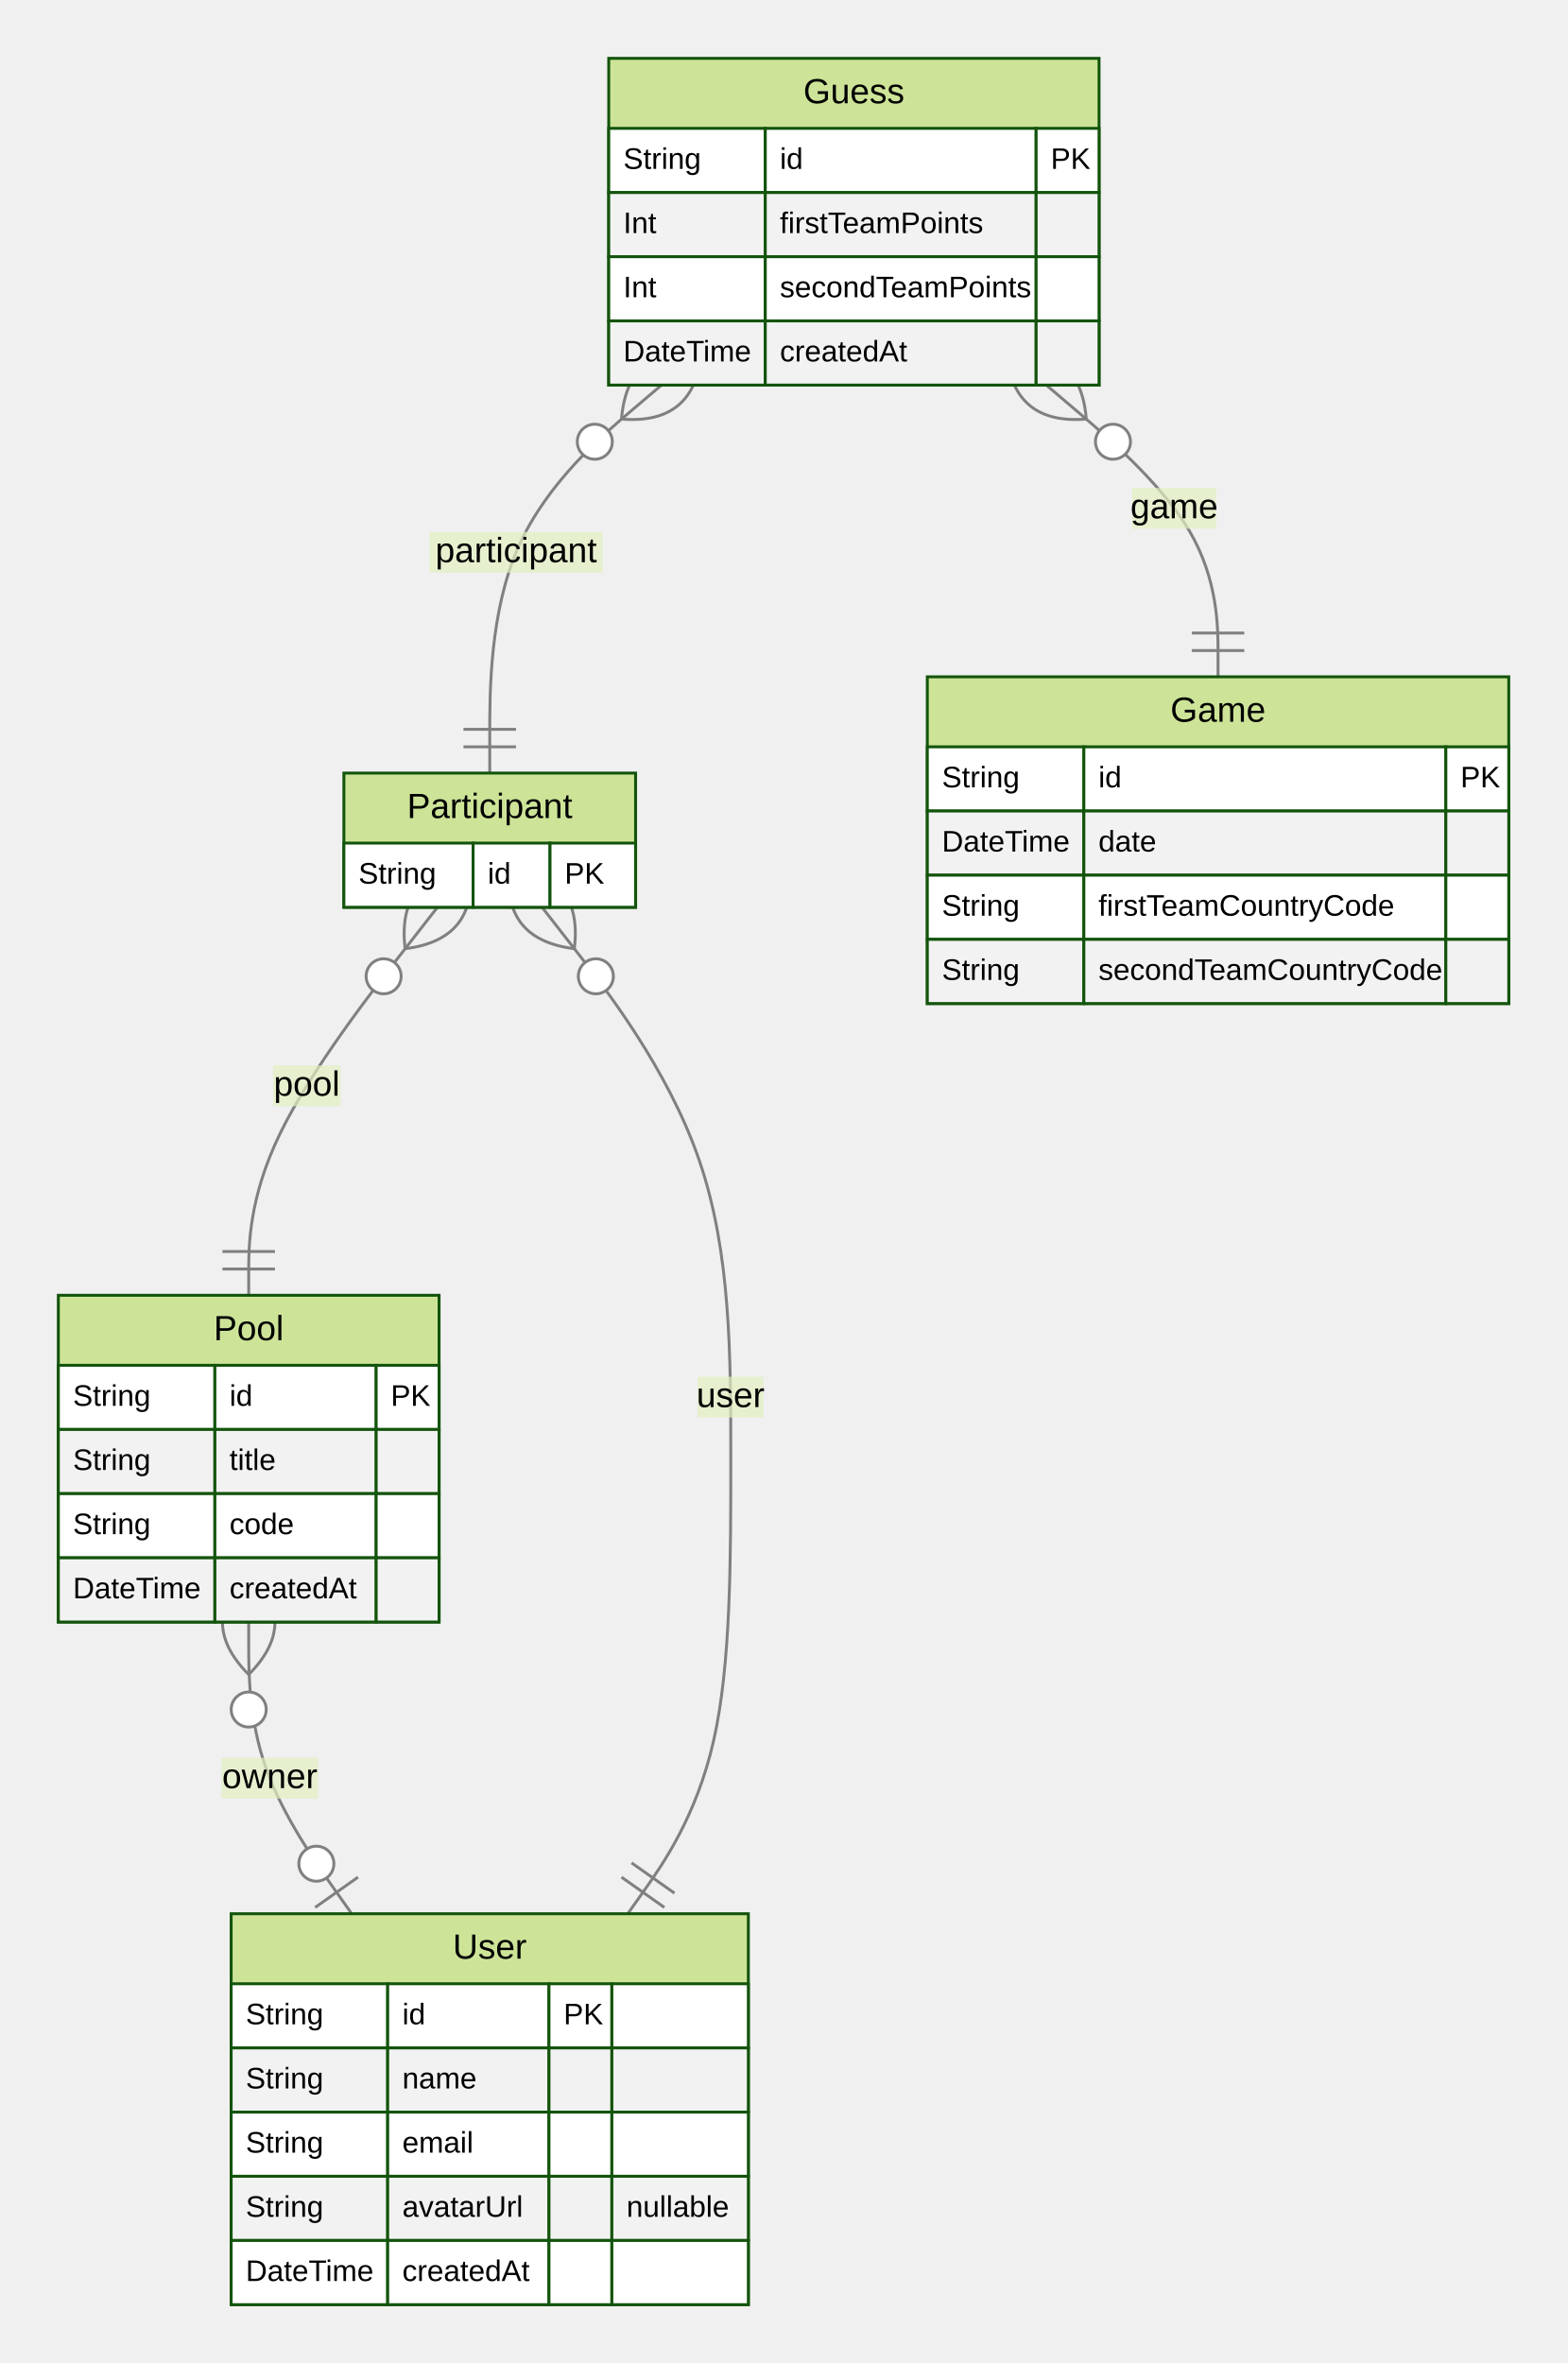
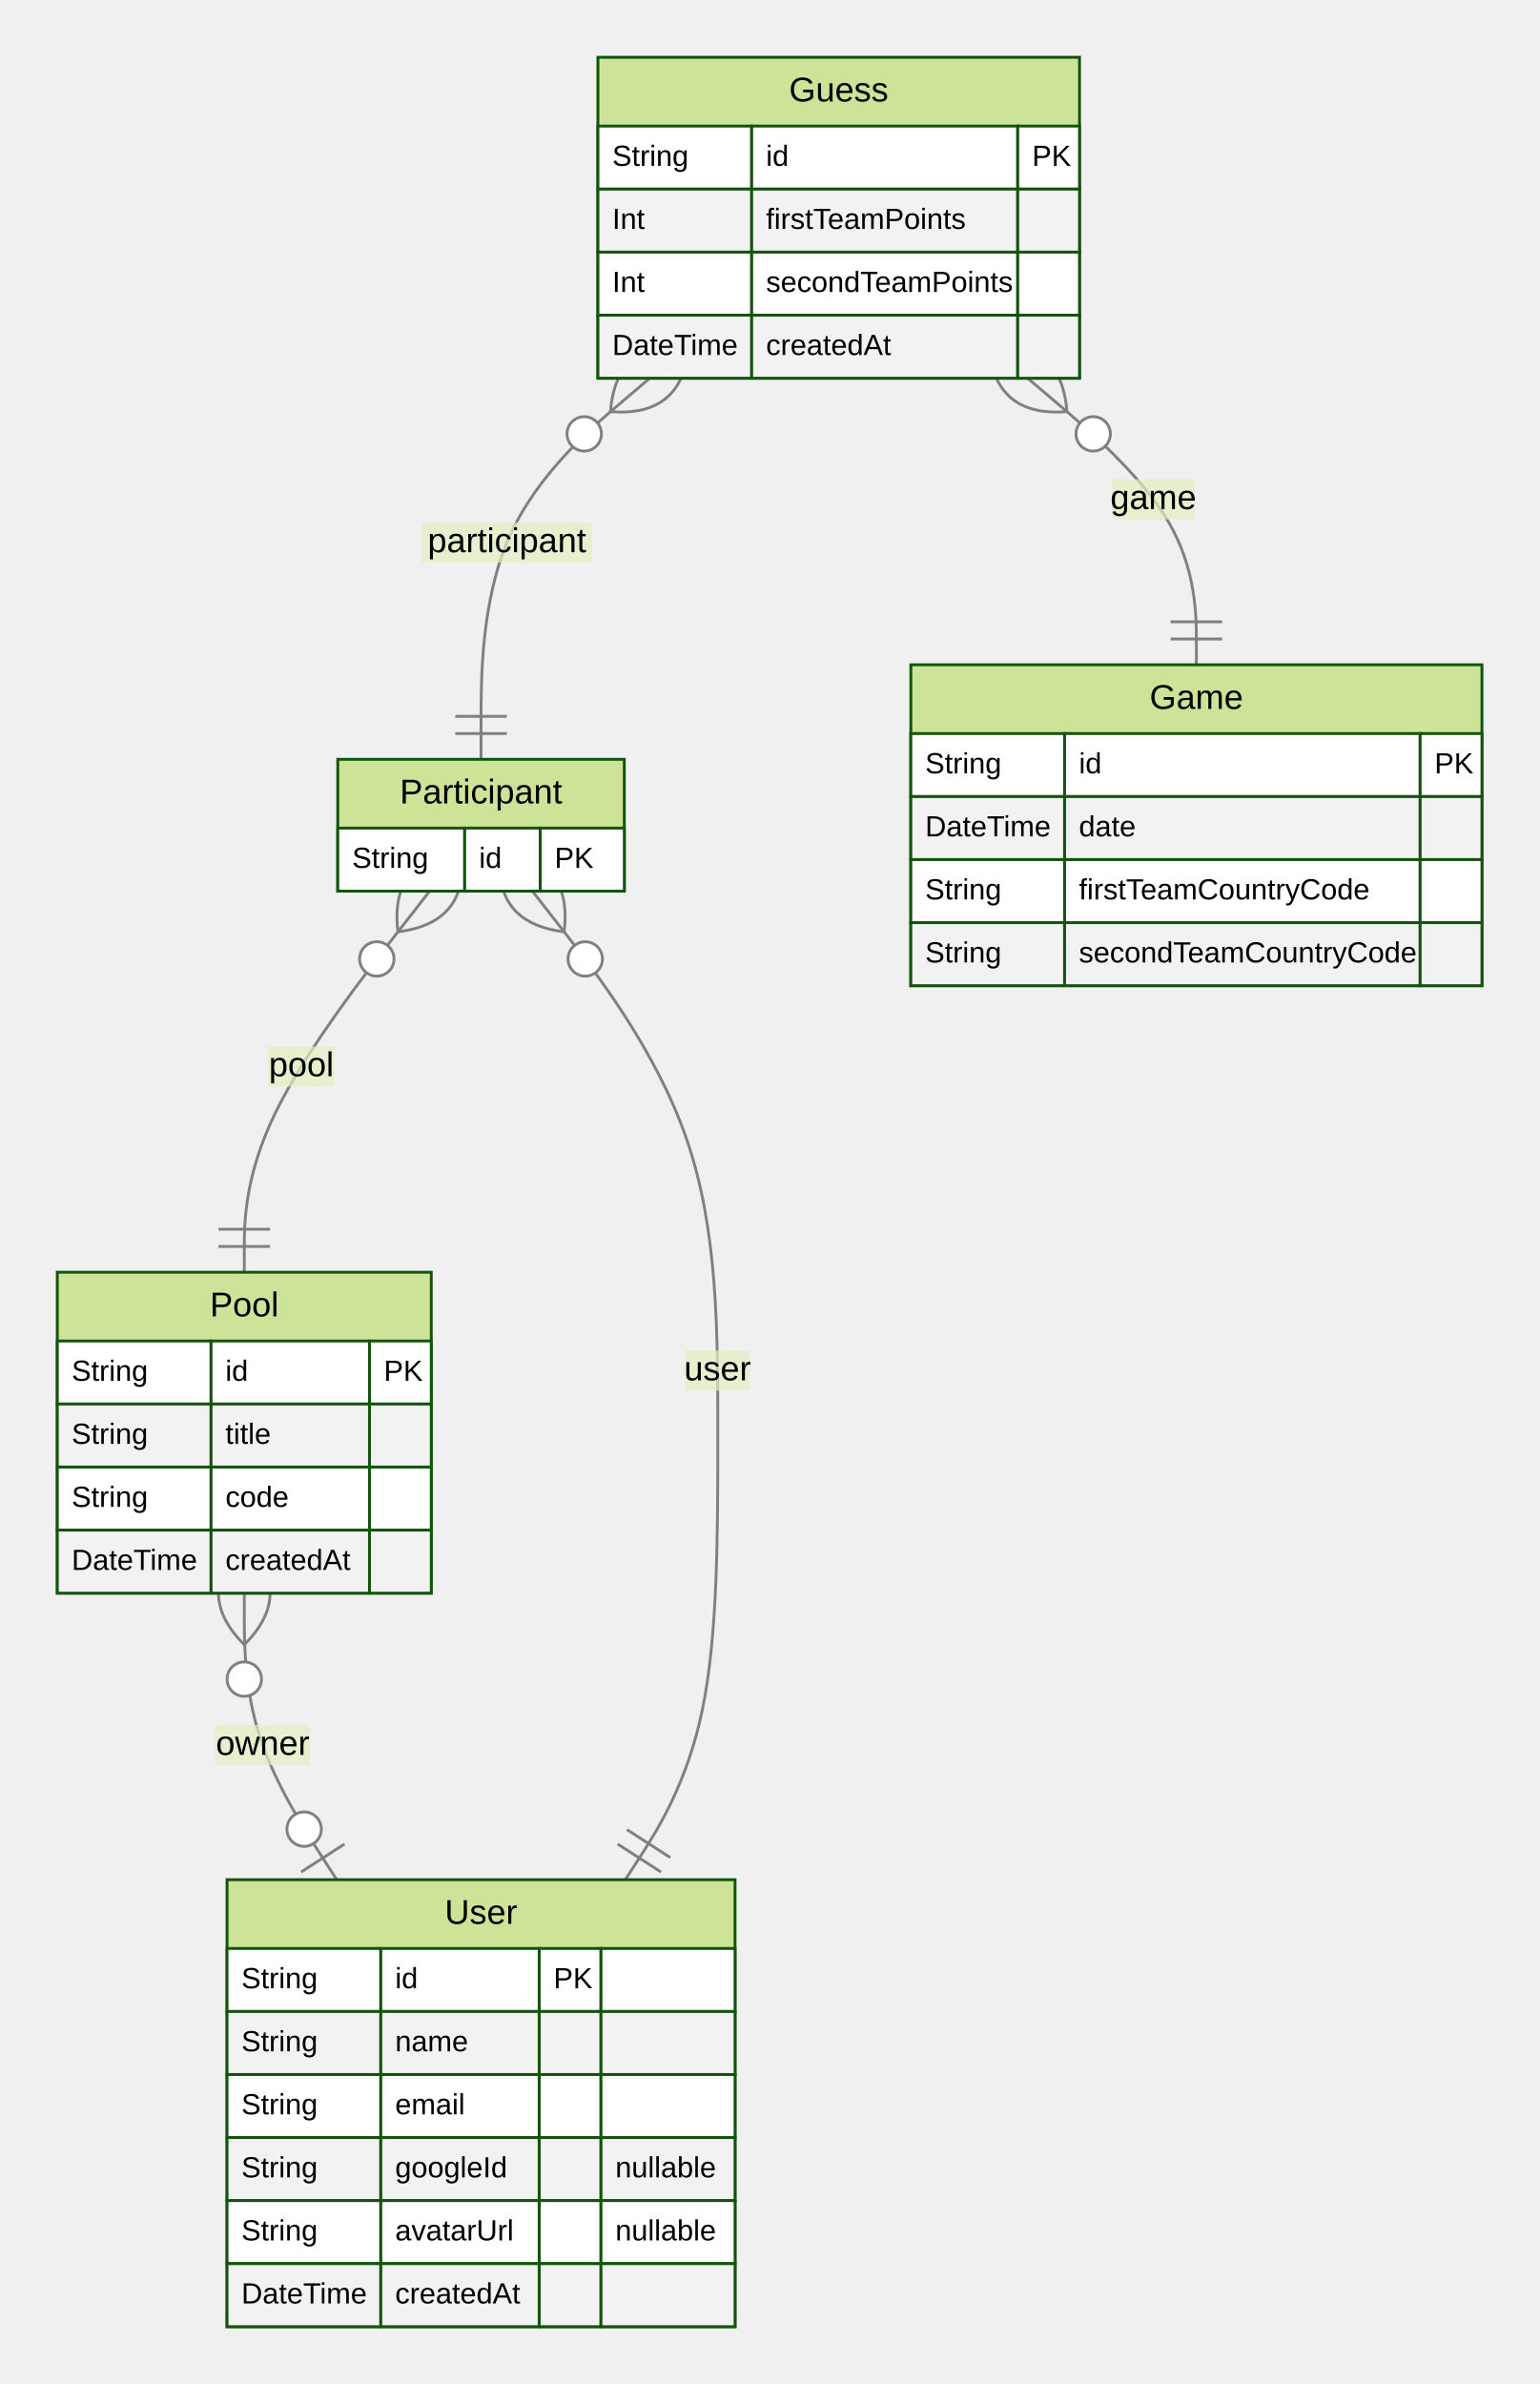
- <svg xmlns="http://www.w3.org/2000/svg" aria-roledescription="er" viewBox="0 0 537.207 810" style="max-width: 537.207px; background-color: white;" width="100%" id="mermaid-0">
+ <svg xmlns="http://www.w3.org/2000/svg" aria-roledescription="er" viewBox="0 0 537.207 832" style="max-width: 537.207px; background-color: white;" width="100%" id="mermaid-0">
  <style>#mermaid-0{font-family:"trebuchet ms",verdana,arial,sans-serif;font-size:16px;fill:#000000;}#mermaid-0 .error-icon{fill:#552222;}#mermaid-0 .error-text{fill:#552222;stroke:#552222;}#mermaid-0 .edge-thickness-normal{stroke-width:2px;}#mermaid-0 .edge-thickness-thick{stroke-width:3.5px;}#mermaid-0 .edge-pattern-solid{stroke-dasharray:0;}#mermaid-0 .edge-pattern-dashed{stroke-dasharray:3;}#mermaid-0 .edge-pattern-dotted{stroke-dasharray:2;}#mermaid-0 .marker{fill:#000000;stroke:#000000;}#mermaid-0 .marker.cross{stroke:#000000;}#mermaid-0 svg{font-family:"trebuchet ms",verdana,arial,sans-serif;font-size:16px;}#mermaid-0 .entityBox{fill:#cde498;stroke:#13540c;}#mermaid-0 .attributeBoxOdd{fill:#ffffff;stroke:#13540c;}#mermaid-0 .attributeBoxEven{fill:#f2f2f2;stroke:#13540c;}#mermaid-0 .relationshipLabelBox{fill:hsl(78.158, 58.462%, 84.51%);opacity:0.7;background-color:hsl(78.158, 58.462%, 84.51%);}#mermaid-0 .relationshipLabelBox rect{opacity:0.5;}#mermaid-0 .relationshipLine{stroke:#000000;}#mermaid-0 .entityTitleText{text-anchor:middle;font-size:18px;fill:#000000;}#mermaid-0 :root{--mermaid-font-family:"trebuchet ms",verdana,arial,sans-serif;}</style>
  <g />
  <defs>
    <marker orient="auto" markerHeight="18" markerWidth="18" refY="9" refX="0" id="ONLY_ONE_START">
      <path d="M9,0 L9,18 M15,0 L15,18" fill="none" stroke="gray" />
    </marker>
  </defs>
  <defs>
    <marker orient="auto" markerHeight="18" markerWidth="18" refY="9" refX="18" id="ONLY_ONE_END">
      <path d="M3,0 L3,18 M9,0 L9,18" fill="none" stroke="gray" />
    </marker>
  </defs>
  <defs>
    <marker orient="auto" markerHeight="18" markerWidth="30" refY="9" refX="0" id="ZERO_OR_ONE_START">
      <circle r="6" cy="9" cx="21" fill="white" stroke="gray" />
      <path d="M9,0 L9,18" fill="none" stroke="gray" />
    </marker>
  </defs>
  <defs>
    <marker orient="auto" markerHeight="18" markerWidth="30" refY="9" refX="30" id="ZERO_OR_ONE_END">
      <circle r="6" cy="9" cx="9" fill="white" stroke="gray" />
      <path d="M21,0 L21,18" fill="none" stroke="gray" />
    </marker>
  </defs>
  <defs>
    <marker orient="auto" markerHeight="36" markerWidth="45" refY="18" refX="18" id="ONE_OR_MORE_START">
      <path d="M0,18 Q 18,0 36,18 Q 18,36 0,18 M42,9 L42,27" fill="none" stroke="gray" />
    </marker>
  </defs>
  <defs>
    <marker orient="auto" markerHeight="36" markerWidth="45" refY="18" refX="27" id="ONE_OR_MORE_END">
      <path d="M3,9 L3,27 M9,18 Q27,0 45,18 Q27,36 9,18" fill="none" stroke="gray" />
    </marker>
  </defs>
  <defs>
    <marker orient="auto" markerHeight="36" markerWidth="57" refY="18" refX="18" id="ZERO_OR_MORE_START">
      <circle r="6" cy="18" cx="48" fill="white" stroke="gray" />
      <path d="M0,18 Q18,0 36,18 Q18,36 0,18" fill="none" stroke="gray" />
    </marker>
  </defs>
  <defs>
    <marker orient="auto" markerHeight="36" markerWidth="57" refY="18" refX="39" id="ZERO_OR_MORE_END">
      <circle r="6" cy="18" cx="9" fill="white" stroke="gray" />
      <path d="M21,18 Q39,0 57,18 Q39,36 21,18" fill="none" stroke="gray" />
    </marker>
  </defs>
-   <path style="stroke: gray; fill: none;" marker-start="url(#ZERO_OR_MORE_START)" marker-end="url(#ZERO_OR_ONE_END)" d="M85.258,556L85.258,564.333C85.258,572.667,85.258,589.333,91.143,606C97.028,622.667,108.799,639.333,114.684,647.667L120.569,656" class="er relationshipLine" />
-   <path style="stroke: gray; fill: none;" marker-start="url(#ZERO_OR_MORE_START)" marker-end="url(#ONLY_ONE_END)" d="M185.816,311L196.599,324.833C207.382,338.667,228.949,366.333,239.732,397.833C250.516,429.333,250.516,464.667,250.516,500C250.516,535.333,250.516,570.667,244.63,596.667C238.745,622.667,226.975,639.333,221.089,647.667L215.204,656" class="er relationshipLine" />
+   <path style="stroke: gray; fill: none;" marker-start="url(#ZERO_OR_MORE_START)" marker-end="url(#ZERO_OR_ONE_END)" d="M85.258,556L85.258,564.333C85.258,572.667,85.258,589.333,90.637,606C96.017,622.667,106.776,639.333,112.155,647.667L117.535,656" class="er relationshipLine" />
+   <path style="stroke: gray; fill: none;" marker-start="url(#ZERO_OR_MORE_START)" marker-end="url(#ONLY_ONE_END)" d="M185.816,311L196.599,324.833C207.382,338.667,228.949,366.333,239.732,397.833C250.516,429.333,250.516,464.667,250.516,500C250.516,535.333,250.516,570.667,245.136,596.667C239.757,622.667,228.998,639.333,223.618,647.667L218.239,656" class="er relationshipLine" />
  <path style="stroke: gray; fill: none;" marker-start="url(#ZERO_OR_MORE_START)" marker-end="url(#ONLY_ONE_END)" d="M149.958,311L139.174,324.833C128.391,338.667,106.824,366.333,96.041,388.5C85.258,410.667,85.258,427.333,85.258,435.667L85.258,444" class="er relationshipLine" />
  <path style="stroke: gray; fill: none;" marker-start="url(#ZERO_OR_MORE_START)" marker-end="url(#ONLY_ONE_END)" d="M226.769,132L216.955,140.333C207.141,148.667,187.514,165.333,177.7,187.5C167.887,209.667,167.887,237.333,167.887,251.167L167.887,265" class="er relationshipLine" />
  <path style="stroke: gray; fill: none;" marker-start="url(#ZERO_OR_MORE_START)" marker-end="url(#ONLY_ONE_END)" d="M358.665,132L368.478,140.333C378.292,148.667,397.92,165.333,407.733,182C417.547,198.667,417.547,215.333,417.547,223.667L417.547,232" class="er relationshipLine" />
-   <g transform="translate(20,444 )" id="entity-Pool-30e3efba-65de-41e9-9de0-71fbcc6227a3">
+   <g transform="translate(20,444 )" id="entity-Pool-b7e08fd7-0ae9-44b7-8138-879b875a58b9">
    <rect height="112" width="130.516" y="0" x="0" class="er entityBox" />
-     <text style="dominant-baseline: middle; text-anchor: middle; font-size: 12px;" transform="translate(65.25781,12)" y="0" x="0" id="text-entity-Pool-30e3efba-65de-41e9-9de0-71fbcc6227a3" class="er entityLabel">Pool</text>
-     <rect height="22" width="53.664" y="24" x="0" class="er attributeBoxOdd" />
-     <text style="dominant-baseline: middle; font-size: 10.2px;" transform="translate(5,35)" y="0" x="0" id="text-entity-Pool-30e3efba-65de-41e9-9de0-71fbcc6227a3-attr-1-type" class="er entityLabel">String</text>
+     <text style="dominant-baseline: middle; text-anchor: middle; font-size: 12px;" transform="translate(65.25781,12)" y="0" x="0" id="text-entity-Pool-b7e08fd7-0ae9-44b7-8138-879b875a58b9" class="er entityLabel">Pool</text>
+     <rect height="22" width="53.664" y="24" x="0" class="er attributeBoxOdd" />
+     <text style="dominant-baseline: middle; font-size: 10.2px;" transform="translate(5,35)" y="0" x="0" id="text-entity-Pool-b7e08fd7-0ae9-44b7-8138-879b875a58b9-attr-1-type" class="er entityLabel">String</text>
    <rect height="22" width="55.289" y="24" x="53.664" class="er attributeBoxOdd" />
-     <text style="dominant-baseline: middle; font-size: 10.2px;" transform="translate(58.66406,35)" y="0" x="0" id="text-entity-Pool-30e3efba-65de-41e9-9de0-71fbcc6227a3-attr-1-name" class="er entityLabel">id</text>
+     <text style="dominant-baseline: middle; font-size: 10.2px;" transform="translate(58.66406,35)" y="0" x="0" id="text-entity-Pool-b7e08fd7-0ae9-44b7-8138-879b875a58b9-attr-1-name" class="er entityLabel">id</text>
    <rect height="22" width="21.562" y="24" x="108.953" class="er attributeBoxOdd" />
-     <text style="dominant-baseline: middle; font-size: 10.2px;" transform="translate(113.9531,35)" y="0" x="0" id="text-entity-Pool-30e3efba-65de-41e9-9de0-71fbcc6227a3-attr-1-key" class="er entityLabel">PK</text>
-     <rect height="22" width="53.664" y="46" x="0" class="er attributeBoxEven" />
-     <text style="dominant-baseline: middle; font-size: 10.2px;" transform="translate(5,57)" y="0" x="0" id="text-entity-Pool-30e3efba-65de-41e9-9de0-71fbcc6227a3-attr-2-type" class="er entityLabel">String</text>
+     <text style="dominant-baseline: middle; font-size: 10.2px;" transform="translate(113.9531,35)" y="0" x="0" id="text-entity-Pool-b7e08fd7-0ae9-44b7-8138-879b875a58b9-attr-1-key" class="er entityLabel">PK</text>
+     <rect height="22" width="53.664" y="46" x="0" class="er attributeBoxEven" />
+     <text style="dominant-baseline: middle; font-size: 10.2px;" transform="translate(5,57)" y="0" x="0" id="text-entity-Pool-b7e08fd7-0ae9-44b7-8138-879b875a58b9-attr-2-type" class="er entityLabel">String</text>
    <rect height="22" width="55.289" y="46" x="53.664" class="er attributeBoxEven" />
-     <text style="dominant-baseline: middle; font-size: 10.2px;" transform="translate(58.66406,57)" y="0" x="0" id="text-entity-Pool-30e3efba-65de-41e9-9de0-71fbcc6227a3-attr-2-name" class="er entityLabel">title</text>
+     <text style="dominant-baseline: middle; font-size: 10.2px;" transform="translate(58.66406,57)" y="0" x="0" id="text-entity-Pool-b7e08fd7-0ae9-44b7-8138-879b875a58b9-attr-2-name" class="er entityLabel">title</text>
    <rect height="22" width="21.562" y="46" x="108.953" class="er attributeBoxEven" />
-     <text style="dominant-baseline: middle; font-size: 10.2px;" transform="translate(113.9531,57)" y="0" x="0" id="text-entity-Pool-30e3efba-65de-41e9-9de0-71fbcc6227a3-attr-2-key" class="er entityLabel" />
-     <rect height="22" width="53.664" y="68" x="0" class="er attributeBoxOdd" />
-     <text style="dominant-baseline: middle; font-size: 10.2px;" transform="translate(5,79)" y="0" x="0" id="text-entity-Pool-30e3efba-65de-41e9-9de0-71fbcc6227a3-attr-3-type" class="er entityLabel">String</text>
+     <text style="dominant-baseline: middle; font-size: 10.2px;" transform="translate(113.9531,57)" y="0" x="0" id="text-entity-Pool-b7e08fd7-0ae9-44b7-8138-879b875a58b9-attr-2-key" class="er entityLabel" />
+     <rect height="22" width="53.664" y="68" x="0" class="er attributeBoxOdd" />
+     <text style="dominant-baseline: middle; font-size: 10.2px;" transform="translate(5,79)" y="0" x="0" id="text-entity-Pool-b7e08fd7-0ae9-44b7-8138-879b875a58b9-attr-3-type" class="er entityLabel">String</text>
    <rect height="22" width="55.289" y="68" x="53.664" class="er attributeBoxOdd" />
-     <text style="dominant-baseline: middle; font-size: 10.2px;" transform="translate(58.66406,79)" y="0" x="0" id="text-entity-Pool-30e3efba-65de-41e9-9de0-71fbcc6227a3-attr-3-name" class="er entityLabel">code</text>
+     <text style="dominant-baseline: middle; font-size: 10.2px;" transform="translate(58.66406,79)" y="0" x="0" id="text-entity-Pool-b7e08fd7-0ae9-44b7-8138-879b875a58b9-attr-3-name" class="er entityLabel">code</text>
    <rect height="22" width="21.562" y="68" x="108.953" class="er attributeBoxOdd" />
-     <text style="dominant-baseline: middle; font-size: 10.2px;" transform="translate(113.9531,79)" y="0" x="0" id="text-entity-Pool-30e3efba-65de-41e9-9de0-71fbcc6227a3-attr-3-key" class="er entityLabel" />
-     <rect height="22" width="53.664" y="90" x="0" class="er attributeBoxEven" />
-     <text style="dominant-baseline: middle; font-size: 10.2px;" transform="translate(5,101)" y="0" x="0" id="text-entity-Pool-30e3efba-65de-41e9-9de0-71fbcc6227a3-attr-4-type" class="er entityLabel">DateTime</text>
+     <text style="dominant-baseline: middle; font-size: 10.2px;" transform="translate(113.9531,79)" y="0" x="0" id="text-entity-Pool-b7e08fd7-0ae9-44b7-8138-879b875a58b9-attr-3-key" class="er entityLabel" />
+     <rect height="22" width="53.664" y="90" x="0" class="er attributeBoxEven" />
+     <text style="dominant-baseline: middle; font-size: 10.2px;" transform="translate(5,101)" y="0" x="0" id="text-entity-Pool-b7e08fd7-0ae9-44b7-8138-879b875a58b9-attr-4-type" class="er entityLabel">DateTime</text>
    <rect height="22" width="55.289" y="90" x="53.664" class="er attributeBoxEven" />
-     <text style="dominant-baseline: middle; font-size: 10.2px;" transform="translate(58.66406,101)" y="0" x="0" id="text-entity-Pool-30e3efba-65de-41e9-9de0-71fbcc6227a3-attr-4-name" class="er entityLabel">createdAt</text>
+     <text style="dominant-baseline: middle; font-size: 10.2px;" transform="translate(58.66406,101)" y="0" x="0" id="text-entity-Pool-b7e08fd7-0ae9-44b7-8138-879b875a58b9-attr-4-name" class="er entityLabel">createdAt</text>
    <rect height="22" width="21.562" y="90" x="108.953" class="er attributeBoxEven" />
-     <text style="dominant-baseline: middle; font-size: 10.2px;" transform="translate(113.9531,101)" y="0" x="0" id="text-entity-Pool-30e3efba-65de-41e9-9de0-71fbcc6227a3-attr-4-key" class="er entityLabel" />
-   </g>
-   <g transform="translate(117.8867,265 )" id="entity-Participant-0e7fa8bb-e5d0-4dcc-b5c6-d1abcc28abc2">
+     <text style="dominant-baseline: middle; font-size: 10.2px;" transform="translate(113.9531,101)" y="0" x="0" id="text-entity-Pool-b7e08fd7-0ae9-44b7-8138-879b875a58b9-attr-4-key" class="er entityLabel" />
+   </g>
+   <g transform="translate(117.8867,265 )" id="entity-Participant-8820385c-901b-4d1c-a646-63e191ad7c3b">
    <rect height="46" width="100" y="0" x="0" class="er entityBox" />
-     <text style="dominant-baseline: middle; text-anchor: middle; font-size: 12px;" transform="translate(50,12)" y="0" x="0" id="text-entity-Participant-0e7fa8bb-e5d0-4dcc-b5c6-d1abcc28abc2" class="er entityLabel">Participant</text>
+     <text style="dominant-baseline: middle; text-anchor: middle; font-size: 12px;" transform="translate(50,12)" y="0" x="0" id="text-entity-Participant-8820385c-901b-4d1c-a646-63e191ad7c3b" class="er entityLabel">Participant</text>
    <rect height="22" width="44.297" y="24" x="0" class="er attributeBoxOdd" />
-     <text style="dominant-baseline: middle; font-size: 10.2px;" transform="translate(5,35)" y="0" x="0" id="text-entity-Participant-0e7fa8bb-e5d0-4dcc-b5c6-d1abcc28abc2-attr-1-type" class="er entityLabel">String</text>
+     <text style="dominant-baseline: middle; font-size: 10.2px;" transform="translate(5,35)" y="0" x="0" id="text-entity-Participant-8820385c-901b-4d1c-a646-63e191ad7c3b-attr-1-type" class="er entityLabel">String</text>
    <rect height="22" width="26.367" y="24" x="44.297" class="er attributeBoxOdd" />
-     <text style="dominant-baseline: middle; font-size: 10.2px;" transform="translate(49.29688,35)" y="0" x="0" id="text-entity-Participant-0e7fa8bb-e5d0-4dcc-b5c6-d1abcc28abc2-attr-1-name" class="er entityLabel">id</text>
+     <text style="dominant-baseline: middle; font-size: 10.2px;" transform="translate(49.29688,35)" y="0" x="0" id="text-entity-Participant-8820385c-901b-4d1c-a646-63e191ad7c3b-attr-1-name" class="er entityLabel">id</text>
    <rect height="22" width="29.336" y="24" x="70.664" class="er attributeBoxOdd" />
-     <text style="dominant-baseline: middle; font-size: 10.2px;" transform="translate(75.66406,35)" y="0" x="0" id="text-entity-Participant-0e7fa8bb-e5d0-4dcc-b5c6-d1abcc28abc2-attr-1-key" class="er entityLabel">PK</text>
-   </g>
-   <g transform="translate(79.23828,656 )" id="entity-User-e219dcaa-9ea2-4bfe-be4d-8620aa1b5126">
-     <rect height="134" width="177.297" y="0" x="0" class="er entityBox" />
-     <text style="dominant-baseline: middle; text-anchor: middle; font-size: 12px;" transform="translate(88.64844,12)" y="0" x="0" id="text-entity-User-e219dcaa-9ea2-4bfe-be4d-8620aa1b5126" class="er entityLabel">User</text>
-     <rect height="22" width="53.664" y="24" x="0" class="er attributeBoxOdd" />
-     <text style="dominant-baseline: middle; font-size: 10.2px;" transform="translate(5,35)" y="0" x="0" id="text-entity-User-e219dcaa-9ea2-4bfe-be4d-8620aa1b5126-attr-1-type" class="er entityLabel">String</text>
+     <text style="dominant-baseline: middle; font-size: 10.2px;" transform="translate(75.66406,35)" y="0" x="0" id="text-entity-Participant-8820385c-901b-4d1c-a646-63e191ad7c3b-attr-1-key" class="er entityLabel">PK</text>
+   </g>
+   <g transform="translate(79.23828,656 )" id="entity-User-3dd74a7b-4657-40d7-b491-589c07fb7ec4">
+     <rect height="156" width="177.297" y="0" x="0" class="er entityBox" />
+     <text style="dominant-baseline: middle; text-anchor: middle; font-size: 12px;" transform="translate(88.64844,12)" y="0" x="0" id="text-entity-User-3dd74a7b-4657-40d7-b491-589c07fb7ec4" class="er entityLabel">User</text>
+     <rect height="22" width="53.664" y="24" x="0" class="er attributeBoxOdd" />
+     <text style="dominant-baseline: middle; font-size: 10.2px;" transform="translate(5,35)" y="0" x="0" id="text-entity-User-3dd74a7b-4657-40d7-b491-589c07fb7ec4-attr-1-type" class="er entityLabel">String</text>
    <rect height="22" width="55.289" y="24" x="53.664" class="er attributeBoxOdd" />
-     <text style="dominant-baseline: middle; font-size: 10.2px;" transform="translate(58.66406,35)" y="0" x="0" id="text-entity-User-e219dcaa-9ea2-4bfe-be4d-8620aa1b5126-attr-1-name" class="er entityLabel">id</text>
+     <text style="dominant-baseline: middle; font-size: 10.2px;" transform="translate(58.66406,35)" y="0" x="0" id="text-entity-User-3dd74a7b-4657-40d7-b491-589c07fb7ec4-attr-1-name" class="er entityLabel">id</text>
    <rect height="22" width="21.562" y="24" x="108.953" class="er attributeBoxOdd" />
-     <text style="dominant-baseline: middle; font-size: 10.2px;" transform="translate(113.9531,35)" y="0" x="0" id="text-entity-User-e219dcaa-9ea2-4bfe-be4d-8620aa1b5126-attr-1-key" class="er entityLabel">PK</text>
+     <text style="dominant-baseline: middle; font-size: 10.2px;" transform="translate(113.9531,35)" y="0" x="0" id="text-entity-User-3dd74a7b-4657-40d7-b491-589c07fb7ec4-attr-1-key" class="er entityLabel">PK</text>
    <rect height="22" width="46.781" y="24" x="130.516" class="er attributeBoxOdd" />
-     <text style="dominant-baseline: middle; font-size: 10.2px;" transform="translate(135.5156,35)" y="0" x="0" id="text-entity-User-e219dcaa-9ea2-4bfe-be4d-8620aa1b5126-attr-1-comment" class="er entityLabel" />
-     <rect height="22" width="53.664" y="46" x="0" class="er attributeBoxEven" />
-     <text style="dominant-baseline: middle; font-size: 10.2px;" transform="translate(5,57)" y="0" x="0" id="text-entity-User-e219dcaa-9ea2-4bfe-be4d-8620aa1b5126-attr-2-type" class="er entityLabel">String</text>
+     <text style="dominant-baseline: middle; font-size: 10.2px;" transform="translate(135.5156,35)" y="0" x="0" id="text-entity-User-3dd74a7b-4657-40d7-b491-589c07fb7ec4-attr-1-comment" class="er entityLabel" />
+     <rect height="22" width="53.664" y="46" x="0" class="er attributeBoxEven" />
+     <text style="dominant-baseline: middle; font-size: 10.2px;" transform="translate(5,57)" y="0" x="0" id="text-entity-User-3dd74a7b-4657-40d7-b491-589c07fb7ec4-attr-2-type" class="er entityLabel">String</text>
    <rect height="22" width="55.289" y="46" x="53.664" class="er attributeBoxEven" />
-     <text style="dominant-baseline: middle; font-size: 10.2px;" transform="translate(58.66406,57)" y="0" x="0" id="text-entity-User-e219dcaa-9ea2-4bfe-be4d-8620aa1b5126-attr-2-name" class="er entityLabel">name</text>
+     <text style="dominant-baseline: middle; font-size: 10.2px;" transform="translate(58.66406,57)" y="0" x="0" id="text-entity-User-3dd74a7b-4657-40d7-b491-589c07fb7ec4-attr-2-name" class="er entityLabel">name</text>
    <rect height="22" width="21.562" y="46" x="108.953" class="er attributeBoxEven" />
-     <text style="dominant-baseline: middle; font-size: 10.2px;" transform="translate(113.9531,57)" y="0" x="0" id="text-entity-User-e219dcaa-9ea2-4bfe-be4d-8620aa1b5126-attr-2-key" class="er entityLabel" />
+     <text style="dominant-baseline: middle; font-size: 10.2px;" transform="translate(113.9531,57)" y="0" x="0" id="text-entity-User-3dd74a7b-4657-40d7-b491-589c07fb7ec4-attr-2-key" class="er entityLabel" />
    <rect height="22" width="46.781" y="46" x="130.516" class="er attributeBoxEven" />
-     <text style="dominant-baseline: middle; font-size: 10.2px;" transform="translate(135.5156,57)" y="0" x="0" id="text-entity-User-e219dcaa-9ea2-4bfe-be4d-8620aa1b5126-attr-2-comment" class="er entityLabel" />
-     <rect height="22" width="53.664" y="68" x="0" class="er attributeBoxOdd" />
-     <text style="dominant-baseline: middle; font-size: 10.2px;" transform="translate(5,79)" y="0" x="0" id="text-entity-User-e219dcaa-9ea2-4bfe-be4d-8620aa1b5126-attr-3-type" class="er entityLabel">String</text>
+     <text style="dominant-baseline: middle; font-size: 10.2px;" transform="translate(135.5156,57)" y="0" x="0" id="text-entity-User-3dd74a7b-4657-40d7-b491-589c07fb7ec4-attr-2-comment" class="er entityLabel" />
+     <rect height="22" width="53.664" y="68" x="0" class="er attributeBoxOdd" />
+     <text style="dominant-baseline: middle; font-size: 10.2px;" transform="translate(5,79)" y="0" x="0" id="text-entity-User-3dd74a7b-4657-40d7-b491-589c07fb7ec4-attr-3-type" class="er entityLabel">String</text>
    <rect height="22" width="55.289" y="68" x="53.664" class="er attributeBoxOdd" />
-     <text style="dominant-baseline: middle; font-size: 10.2px;" transform="translate(58.66406,79)" y="0" x="0" id="text-entity-User-e219dcaa-9ea2-4bfe-be4d-8620aa1b5126-attr-3-name" class="er entityLabel">email</text>
+     <text style="dominant-baseline: middle; font-size: 10.2px;" transform="translate(58.66406,79)" y="0" x="0" id="text-entity-User-3dd74a7b-4657-40d7-b491-589c07fb7ec4-attr-3-name" class="er entityLabel">email</text>
    <rect height="22" width="21.562" y="68" x="108.953" class="er attributeBoxOdd" />
-     <text style="dominant-baseline: middle; font-size: 10.2px;" transform="translate(113.9531,79)" y="0" x="0" id="text-entity-User-e219dcaa-9ea2-4bfe-be4d-8620aa1b5126-attr-3-key" class="er entityLabel" />
+     <text style="dominant-baseline: middle; font-size: 10.2px;" transform="translate(113.9531,79)" y="0" x="0" id="text-entity-User-3dd74a7b-4657-40d7-b491-589c07fb7ec4-attr-3-key" class="er entityLabel" />
    <rect height="22" width="46.781" y="68" x="130.516" class="er attributeBoxOdd" />
-     <text style="dominant-baseline: middle; font-size: 10.2px;" transform="translate(135.5156,79)" y="0" x="0" id="text-entity-User-e219dcaa-9ea2-4bfe-be4d-8620aa1b5126-attr-3-comment" class="er entityLabel" />
-     <rect height="22" width="53.664" y="90" x="0" class="er attributeBoxEven" />
-     <text style="dominant-baseline: middle; font-size: 10.2px;" transform="translate(5,101)" y="0" x="0" id="text-entity-User-e219dcaa-9ea2-4bfe-be4d-8620aa1b5126-attr-4-type" class="er entityLabel">String</text>
+     <text style="dominant-baseline: middle; font-size: 10.2px;" transform="translate(135.5156,79)" y="0" x="0" id="text-entity-User-3dd74a7b-4657-40d7-b491-589c07fb7ec4-attr-3-comment" class="er entityLabel" />
+     <rect height="22" width="53.664" y="90" x="0" class="er attributeBoxEven" />
+     <text style="dominant-baseline: middle; font-size: 10.2px;" transform="translate(5,101)" y="0" x="0" id="text-entity-User-3dd74a7b-4657-40d7-b491-589c07fb7ec4-attr-4-type" class="er entityLabel">String</text>
    <rect height="22" width="55.289" y="90" x="53.664" class="er attributeBoxEven" />
-     <text style="dominant-baseline: middle; font-size: 10.2px;" transform="translate(58.66406,101)" y="0" x="0" id="text-entity-User-e219dcaa-9ea2-4bfe-be4d-8620aa1b5126-attr-4-name" class="er entityLabel">avatarUrl</text>
+     <text style="dominant-baseline: middle; font-size: 10.2px;" transform="translate(58.66406,101)" y="0" x="0" id="text-entity-User-3dd74a7b-4657-40d7-b491-589c07fb7ec4-attr-4-name" class="er entityLabel">googleId</text>
    <rect height="22" width="21.562" y="90" x="108.953" class="er attributeBoxEven" />
-     <text style="dominant-baseline: middle; font-size: 10.2px;" transform="translate(113.9531,101)" y="0" x="0" id="text-entity-User-e219dcaa-9ea2-4bfe-be4d-8620aa1b5126-attr-4-key" class="er entityLabel" />
+     <text style="dominant-baseline: middle; font-size: 10.2px;" transform="translate(113.9531,101)" y="0" x="0" id="text-entity-User-3dd74a7b-4657-40d7-b491-589c07fb7ec4-attr-4-key" class="er entityLabel" />
    <rect height="22" width="46.781" y="90" x="130.516" class="er attributeBoxEven" />
-     <text style="dominant-baseline: middle; font-size: 10.2px;" transform="translate(135.5156,101)" y="0" x="0" id="text-entity-User-e219dcaa-9ea2-4bfe-be4d-8620aa1b5126-attr-4-comment" class="er entityLabel">nullable</text>
+     <text style="dominant-baseline: middle; font-size: 10.2px;" transform="translate(135.5156,101)" y="0" x="0" id="text-entity-User-3dd74a7b-4657-40d7-b491-589c07fb7ec4-attr-4-comment" class="er entityLabel">nullable</text>
    <rect height="22" width="53.664" y="112" x="0" class="er attributeBoxOdd" />
-     <text style="dominant-baseline: middle; font-size: 10.2px;" transform="translate(5,123)" y="0" x="0" id="text-entity-User-e219dcaa-9ea2-4bfe-be4d-8620aa1b5126-attr-5-type" class="er entityLabel">DateTime</text>
+     <text style="dominant-baseline: middle; font-size: 10.2px;" transform="translate(5,123)" y="0" x="0" id="text-entity-User-3dd74a7b-4657-40d7-b491-589c07fb7ec4-attr-5-type" class="er entityLabel">String</text>
    <rect height="22" width="55.289" y="112" x="53.664" class="er attributeBoxOdd" />
-     <text style="dominant-baseline: middle; font-size: 10.2px;" transform="translate(58.66406,123)" y="0" x="0" id="text-entity-User-e219dcaa-9ea2-4bfe-be4d-8620aa1b5126-attr-5-name" class="er entityLabel">createdAt</text>
+     <text style="dominant-baseline: middle; font-size: 10.2px;" transform="translate(58.66406,123)" y="0" x="0" id="text-entity-User-3dd74a7b-4657-40d7-b491-589c07fb7ec4-attr-5-name" class="er entityLabel">avatarUrl</text>
    <rect height="22" width="21.562" y="112" x="108.953" class="er attributeBoxOdd" />
-     <text style="dominant-baseline: middle; font-size: 10.2px;" transform="translate(113.9531,123)" y="0" x="0" id="text-entity-User-e219dcaa-9ea2-4bfe-be4d-8620aa1b5126-attr-5-key" class="er entityLabel" />
+     <text style="dominant-baseline: middle; font-size: 10.2px;" transform="translate(113.9531,123)" y="0" x="0" id="text-entity-User-3dd74a7b-4657-40d7-b491-589c07fb7ec4-attr-5-key" class="er entityLabel" />
    <rect height="22" width="46.781" y="112" x="130.516" class="er attributeBoxOdd" />
-     <text style="dominant-baseline: middle; font-size: 10.2px;" transform="translate(135.5156,123)" y="0" x="0" id="text-entity-User-e219dcaa-9ea2-4bfe-be4d-8620aa1b5126-attr-5-comment" class="er entityLabel" />
-   </g>
-   <g transform="translate(317.8867,232 )" id="entity-Game-bd372c29-2346-4e3f-8fb1-df670ea5a769">
+     <text style="dominant-baseline: middle; font-size: 10.2px;" transform="translate(135.5156,123)" y="0" x="0" id="text-entity-User-3dd74a7b-4657-40d7-b491-589c07fb7ec4-attr-5-comment" class="er entityLabel">nullable</text>
+     <rect height="22" width="53.664" y="134" x="0" class="er attributeBoxEven" />
+     <text style="dominant-baseline: middle; font-size: 10.2px;" transform="translate(5,145)" y="0" x="0" id="text-entity-User-3dd74a7b-4657-40d7-b491-589c07fb7ec4-attr-6-type" class="er entityLabel">DateTime</text>
+     <rect height="22" width="55.289" y="134" x="53.664" class="er attributeBoxEven" />
+     <text style="dominant-baseline: middle; font-size: 10.2px;" transform="translate(58.66406,145)" y="0" x="0" id="text-entity-User-3dd74a7b-4657-40d7-b491-589c07fb7ec4-attr-6-name" class="er entityLabel">createdAt</text>
+     <rect height="22" width="21.562" y="134" x="108.953" class="er attributeBoxEven" />
+     <text style="dominant-baseline: middle; font-size: 10.2px;" transform="translate(113.9531,145)" y="0" x="0" id="text-entity-User-3dd74a7b-4657-40d7-b491-589c07fb7ec4-attr-6-key" class="er entityLabel" />
+     <rect height="22" width="46.781" y="134" x="130.516" class="er attributeBoxEven" />
+     <text style="dominant-baseline: middle; font-size: 10.2px;" transform="translate(135.5156,145)" y="0" x="0" id="text-entity-User-3dd74a7b-4657-40d7-b491-589c07fb7ec4-attr-6-comment" class="er entityLabel" />
+   </g>
+   <g transform="translate(317.8867,232 )" id="entity-Game-dde99096-0545-4cf9-811a-6e1265b9ec90">
    <rect height="112" width="199.32" y="0" x="0" class="er entityBox" />
-     <text style="dominant-baseline: middle; text-anchor: middle; font-size: 12px;" transform="translate(99.66016,12)" y="0" x="0" id="text-entity-Game-bd372c29-2346-4e3f-8fb1-df670ea5a769" class="er entityLabel">Game</text>
-     <rect height="22" width="53.664" y="24" x="0" class="er attributeBoxOdd" />
-     <text style="dominant-baseline: middle; font-size: 10.2px;" transform="translate(5,35)" y="0" x="0" id="text-entity-Game-bd372c29-2346-4e3f-8fb1-df670ea5a769-attr-1-type" class="er entityLabel">String</text>
+     <text style="dominant-baseline: middle; text-anchor: middle; font-size: 12px;" transform="translate(99.66016,12)" y="0" x="0" id="text-entity-Game-dde99096-0545-4cf9-811a-6e1265b9ec90" class="er entityLabel">Game</text>
+     <rect height="22" width="53.664" y="24" x="0" class="er attributeBoxOdd" />
+     <text style="dominant-baseline: middle; font-size: 10.2px;" transform="translate(5,35)" y="0" x="0" id="text-entity-Game-dde99096-0545-4cf9-811a-6e1265b9ec90-attr-1-type" class="er entityLabel">String</text>
    <rect height="22" width="124.094" y="24" x="53.664" class="er attributeBoxOdd" />
-     <text style="dominant-baseline: middle; font-size: 10.2px;" transform="translate(58.66406,35)" y="0" x="0" id="text-entity-Game-bd372c29-2346-4e3f-8fb1-df670ea5a769-attr-1-name" class="er entityLabel">id</text>
+     <text style="dominant-baseline: middle; font-size: 10.2px;" transform="translate(58.66406,35)" y="0" x="0" id="text-entity-Game-dde99096-0545-4cf9-811a-6e1265b9ec90-attr-1-name" class="er entityLabel">id</text>
    <rect height="22" width="21.562" y="24" x="177.758" class="er attributeBoxOdd" />
-     <text style="dominant-baseline: middle; font-size: 10.2px;" transform="translate(182.7578,35)" y="0" x="0" id="text-entity-Game-bd372c29-2346-4e3f-8fb1-df670ea5a769-attr-1-key" class="er entityLabel">PK</text>
-     <rect height="22" width="53.664" y="46" x="0" class="er attributeBoxEven" />
-     <text style="dominant-baseline: middle; font-size: 10.2px;" transform="translate(5,57)" y="0" x="0" id="text-entity-Game-bd372c29-2346-4e3f-8fb1-df670ea5a769-attr-2-type" class="er entityLabel">DateTime</text>
+     <text style="dominant-baseline: middle; font-size: 10.2px;" transform="translate(182.7578,35)" y="0" x="0" id="text-entity-Game-dde99096-0545-4cf9-811a-6e1265b9ec90-attr-1-key" class="er entityLabel">PK</text>
+     <rect height="22" width="53.664" y="46" x="0" class="er attributeBoxEven" />
+     <text style="dominant-baseline: middle; font-size: 10.2px;" transform="translate(5,57)" y="0" x="0" id="text-entity-Game-dde99096-0545-4cf9-811a-6e1265b9ec90-attr-2-type" class="er entityLabel">DateTime</text>
    <rect height="22" width="124.094" y="46" x="53.664" class="er attributeBoxEven" />
-     <text style="dominant-baseline: middle; font-size: 10.2px;" transform="translate(58.66406,57)" y="0" x="0" id="text-entity-Game-bd372c29-2346-4e3f-8fb1-df670ea5a769-attr-2-name" class="er entityLabel">date</text>
+     <text style="dominant-baseline: middle; font-size: 10.2px;" transform="translate(58.66406,57)" y="0" x="0" id="text-entity-Game-dde99096-0545-4cf9-811a-6e1265b9ec90-attr-2-name" class="er entityLabel">date</text>
    <rect height="22" width="21.562" y="46" x="177.758" class="er attributeBoxEven" />
-     <text style="dominant-baseline: middle; font-size: 10.2px;" transform="translate(182.7578,57)" y="0" x="0" id="text-entity-Game-bd372c29-2346-4e3f-8fb1-df670ea5a769-attr-2-key" class="er entityLabel" />
-     <rect height="22" width="53.664" y="68" x="0" class="er attributeBoxOdd" />
-     <text style="dominant-baseline: middle; font-size: 10.2px;" transform="translate(5,79)" y="0" x="0" id="text-entity-Game-bd372c29-2346-4e3f-8fb1-df670ea5a769-attr-3-type" class="er entityLabel">String</text>
+     <text style="dominant-baseline: middle; font-size: 10.2px;" transform="translate(182.7578,57)" y="0" x="0" id="text-entity-Game-dde99096-0545-4cf9-811a-6e1265b9ec90-attr-2-key" class="er entityLabel" />
+     <rect height="22" width="53.664" y="68" x="0" class="er attributeBoxOdd" />
+     <text style="dominant-baseline: middle; font-size: 10.2px;" transform="translate(5,79)" y="0" x="0" id="text-entity-Game-dde99096-0545-4cf9-811a-6e1265b9ec90-attr-3-type" class="er entityLabel">String</text>
    <rect height="22" width="124.094" y="68" x="53.664" class="er attributeBoxOdd" />
-     <text style="dominant-baseline: middle; font-size: 10.2px;" transform="translate(58.66406,79)" y="0" x="0" id="text-entity-Game-bd372c29-2346-4e3f-8fb1-df670ea5a769-attr-3-name" class="er entityLabel">firstTeamCountryCode</text>
+     <text style="dominant-baseline: middle; font-size: 10.2px;" transform="translate(58.66406,79)" y="0" x="0" id="text-entity-Game-dde99096-0545-4cf9-811a-6e1265b9ec90-attr-3-name" class="er entityLabel">firstTeamCountryCode</text>
    <rect height="22" width="21.562" y="68" x="177.758" class="er attributeBoxOdd" />
-     <text style="dominant-baseline: middle; font-size: 10.2px;" transform="translate(182.7578,79)" y="0" x="0" id="text-entity-Game-bd372c29-2346-4e3f-8fb1-df670ea5a769-attr-3-key" class="er entityLabel" />
-     <rect height="22" width="53.664" y="90" x="0" class="er attributeBoxEven" />
-     <text style="dominant-baseline: middle; font-size: 10.2px;" transform="translate(5,101)" y="0" x="0" id="text-entity-Game-bd372c29-2346-4e3f-8fb1-df670ea5a769-attr-4-type" class="er entityLabel">String</text>
+     <text style="dominant-baseline: middle; font-size: 10.2px;" transform="translate(182.7578,79)" y="0" x="0" id="text-entity-Game-dde99096-0545-4cf9-811a-6e1265b9ec90-attr-3-key" class="er entityLabel" />
+     <rect height="22" width="53.664" y="90" x="0" class="er attributeBoxEven" />
+     <text style="dominant-baseline: middle; font-size: 10.2px;" transform="translate(5,101)" y="0" x="0" id="text-entity-Game-dde99096-0545-4cf9-811a-6e1265b9ec90-attr-4-type" class="er entityLabel">String</text>
    <rect height="22" width="124.094" y="90" x="53.664" class="er attributeBoxEven" />
-     <text style="dominant-baseline: middle; font-size: 10.2px;" transform="translate(58.66406,101)" y="0" x="0" id="text-entity-Game-bd372c29-2346-4e3f-8fb1-df670ea5a769-attr-4-name" class="er entityLabel">secondTeamCountryCode</text>
+     <text style="dominant-baseline: middle; font-size: 10.2px;" transform="translate(58.66406,101)" y="0" x="0" id="text-entity-Game-dde99096-0545-4cf9-811a-6e1265b9ec90-attr-4-name" class="er entityLabel">secondTeamCountryCode</text>
    <rect height="22" width="21.562" y="90" x="177.758" class="er attributeBoxEven" />
-     <text style="dominant-baseline: middle; font-size: 10.2px;" transform="translate(182.7578,101)" y="0" x="0" id="text-entity-Game-bd372c29-2346-4e3f-8fb1-df670ea5a769-attr-4-key" class="er entityLabel" />
-   </g>
-   <g transform="translate(208.6777,20 )" id="entity-Guess-fc4b1dfd-3a6c-4e60-9cd0-2210d0dfaaf9">
+     <text style="dominant-baseline: middle; font-size: 10.2px;" transform="translate(182.7578,101)" y="0" x="0" id="text-entity-Game-dde99096-0545-4cf9-811a-6e1265b9ec90-attr-4-key" class="er entityLabel" />
+   </g>
+   <g transform="translate(208.6777,20 )" id="entity-Guess-3fd5955a-e280-40b0-adf0-5cc9ee025c6d">
    <rect height="112" width="168.078" y="0" x="0" class="er entityBox" />
-     <text style="dominant-baseline: middle; text-anchor: middle; font-size: 12px;" transform="translate(84.03906,12)" y="0" x="0" id="text-entity-Guess-fc4b1dfd-3a6c-4e60-9cd0-2210d0dfaaf9" class="er entityLabel">Guess</text>
-     <rect height="22" width="53.664" y="24" x="0" class="er attributeBoxOdd" />
-     <text style="dominant-baseline: middle; font-size: 10.2px;" transform="translate(5,35)" y="0" x="0" id="text-entity-Guess-fc4b1dfd-3a6c-4e60-9cd0-2210d0dfaaf9-attr-1-type" class="er entityLabel">String</text>
+     <text style="dominant-baseline: middle; text-anchor: middle; font-size: 12px;" transform="translate(84.03906,12)" y="0" x="0" id="text-entity-Guess-3fd5955a-e280-40b0-adf0-5cc9ee025c6d" class="er entityLabel">Guess</text>
+     <rect height="22" width="53.664" y="24" x="0" class="er attributeBoxOdd" />
+     <text style="dominant-baseline: middle; font-size: 10.2px;" transform="translate(5,35)" y="0" x="0" id="text-entity-Guess-3fd5955a-e280-40b0-adf0-5cc9ee025c6d-attr-1-type" class="er entityLabel">String</text>
    <rect height="22" width="92.852" y="24" x="53.664" class="er attributeBoxOdd" />
-     <text style="dominant-baseline: middle; font-size: 10.2px;" transform="translate(58.66406,35)" y="0" x="0" id="text-entity-Guess-fc4b1dfd-3a6c-4e60-9cd0-2210d0dfaaf9-attr-1-name" class="er entityLabel">id</text>
+     <text style="dominant-baseline: middle; font-size: 10.2px;" transform="translate(58.66406,35)" y="0" x="0" id="text-entity-Guess-3fd5955a-e280-40b0-adf0-5cc9ee025c6d-attr-1-name" class="er entityLabel">id</text>
    <rect height="22" width="21.562" y="24" x="146.516" class="er attributeBoxOdd" />
-     <text style="dominant-baseline: middle; font-size: 10.2px;" transform="translate(151.5156,35)" y="0" x="0" id="text-entity-Guess-fc4b1dfd-3a6c-4e60-9cd0-2210d0dfaaf9-attr-1-key" class="er entityLabel">PK</text>
-     <rect height="22" width="53.664" y="46" x="0" class="er attributeBoxEven" />
-     <text style="dominant-baseline: middle; font-size: 10.2px;" transform="translate(5,57)" y="0" x="0" id="text-entity-Guess-fc4b1dfd-3a6c-4e60-9cd0-2210d0dfaaf9-attr-2-type" class="er entityLabel">Int</text>
+     <text style="dominant-baseline: middle; font-size: 10.2px;" transform="translate(151.5156,35)" y="0" x="0" id="text-entity-Guess-3fd5955a-e280-40b0-adf0-5cc9ee025c6d-attr-1-key" class="er entityLabel">PK</text>
+     <rect height="22" width="53.664" y="46" x="0" class="er attributeBoxEven" />
+     <text style="dominant-baseline: middle; font-size: 10.2px;" transform="translate(5,57)" y="0" x="0" id="text-entity-Guess-3fd5955a-e280-40b0-adf0-5cc9ee025c6d-attr-2-type" class="er entityLabel">Int</text>
    <rect height="22" width="92.852" y="46" x="53.664" class="er attributeBoxEven" />
-     <text style="dominant-baseline: middle; font-size: 10.2px;" transform="translate(58.66406,57)" y="0" x="0" id="text-entity-Guess-fc4b1dfd-3a6c-4e60-9cd0-2210d0dfaaf9-attr-2-name" class="er entityLabel">firstTeamPoints</text>
+     <text style="dominant-baseline: middle; font-size: 10.2px;" transform="translate(58.66406,57)" y="0" x="0" id="text-entity-Guess-3fd5955a-e280-40b0-adf0-5cc9ee025c6d-attr-2-name" class="er entityLabel">firstTeamPoints</text>
    <rect height="22" width="21.562" y="46" x="146.516" class="er attributeBoxEven" />
-     <text style="dominant-baseline: middle; font-size: 10.2px;" transform="translate(151.5156,57)" y="0" x="0" id="text-entity-Guess-fc4b1dfd-3a6c-4e60-9cd0-2210d0dfaaf9-attr-2-key" class="er entityLabel" />
-     <rect height="22" width="53.664" y="68" x="0" class="er attributeBoxOdd" />
-     <text style="dominant-baseline: middle; font-size: 10.2px;" transform="translate(5,79)" y="0" x="0" id="text-entity-Guess-fc4b1dfd-3a6c-4e60-9cd0-2210d0dfaaf9-attr-3-type" class="er entityLabel">Int</text>
+     <text style="dominant-baseline: middle; font-size: 10.2px;" transform="translate(151.5156,57)" y="0" x="0" id="text-entity-Guess-3fd5955a-e280-40b0-adf0-5cc9ee025c6d-attr-2-key" class="er entityLabel" />
+     <rect height="22" width="53.664" y="68" x="0" class="er attributeBoxOdd" />
+     <text style="dominant-baseline: middle; font-size: 10.2px;" transform="translate(5,79)" y="0" x="0" id="text-entity-Guess-3fd5955a-e280-40b0-adf0-5cc9ee025c6d-attr-3-type" class="er entityLabel">Int</text>
    <rect height="22" width="92.852" y="68" x="53.664" class="er attributeBoxOdd" />
-     <text style="dominant-baseline: middle; font-size: 10.2px;" transform="translate(58.66406,79)" y="0" x="0" id="text-entity-Guess-fc4b1dfd-3a6c-4e60-9cd0-2210d0dfaaf9-attr-3-name" class="er entityLabel">secondTeamPoints</text>
+     <text style="dominant-baseline: middle; font-size: 10.2px;" transform="translate(58.66406,79)" y="0" x="0" id="text-entity-Guess-3fd5955a-e280-40b0-adf0-5cc9ee025c6d-attr-3-name" class="er entityLabel">secondTeamPoints</text>
    <rect height="22" width="21.562" y="68" x="146.516" class="er attributeBoxOdd" />
-     <text style="dominant-baseline: middle; font-size: 10.2px;" transform="translate(151.5156,79)" y="0" x="0" id="text-entity-Guess-fc4b1dfd-3a6c-4e60-9cd0-2210d0dfaaf9-attr-3-key" class="er entityLabel" />
-     <rect height="22" width="53.664" y="90" x="0" class="er attributeBoxEven" />
-     <text style="dominant-baseline: middle; font-size: 10.2px;" transform="translate(5,101)" y="0" x="0" id="text-entity-Guess-fc4b1dfd-3a6c-4e60-9cd0-2210d0dfaaf9-attr-4-type" class="er entityLabel">DateTime</text>
+     <text style="dominant-baseline: middle; font-size: 10.2px;" transform="translate(151.5156,79)" y="0" x="0" id="text-entity-Guess-3fd5955a-e280-40b0-adf0-5cc9ee025c6d-attr-3-key" class="er entityLabel" />
+     <rect height="22" width="53.664" y="90" x="0" class="er attributeBoxEven" />
+     <text style="dominant-baseline: middle; font-size: 10.2px;" transform="translate(5,101)" y="0" x="0" id="text-entity-Guess-3fd5955a-e280-40b0-adf0-5cc9ee025c6d-attr-4-type" class="er entityLabel">DateTime</text>
    <rect height="22" width="92.852" y="90" x="53.664" class="er attributeBoxEven" />
-     <text style="dominant-baseline: middle; font-size: 10.2px;" transform="translate(58.66406,101)" y="0" x="0" id="text-entity-Guess-fc4b1dfd-3a6c-4e60-9cd0-2210d0dfaaf9-attr-4-name" class="er entityLabel">createdAt</text>
+     <text style="dominant-baseline: middle; font-size: 10.2px;" transform="translate(58.66406,101)" y="0" x="0" id="text-entity-Guess-3fd5955a-e280-40b0-adf0-5cc9ee025c6d-attr-4-name" class="er entityLabel">createdAt</text>
    <rect height="22" width="21.562" y="90" x="146.516" class="er attributeBoxEven" />
-     <text style="dominant-baseline: middle; font-size: 10.2px;" transform="translate(151.5156,101)" y="0" x="0" id="text-entity-Guess-fc4b1dfd-3a6c-4e60-9cd0-2210d0dfaaf9-attr-4-key" class="er entityLabel" />
-   </g>
-   <rect height="14" width="33.141" y="602.546" x="75.911" class="er relationshipLabelBox" />
-   <text style="text-anchor: middle; dominant-baseline: middle; font-size: 12px;" y="609.546" x="92.481" id="rel1" class="er relationshipLabel">owner</text>
-   <rect height="14" width="22.625" y="471.925" x="239.118" class="er relationshipLabelBox" />
-   <text style="text-anchor: middle; dominant-baseline: middle; font-size: 12px;" y="478.925" x="250.43" id="rel2" class="er relationshipLabel">user</text>
+     <text style="dominant-baseline: middle; font-size: 10.2px;" transform="translate(151.5156,101)" y="0" x="0" id="text-entity-Guess-3fd5955a-e280-40b0-adf0-5cc9ee025c6d-attr-4-key" class="er entityLabel" />
+   </g>
+   <rect height="14" width="33.141" y="602.037" x="75.105" class="er relationshipLabelBox" />
+   <text style="text-anchor: middle; dominant-baseline: middle; font-size: 12px;" y="609.037" x="91.676" id="rel1" class="er relationshipLabel">owner</text>
+   <rect height="14" width="22.625" y="471.319" x="239.11" class="er relationshipLabelBox" />
+   <text style="text-anchor: middle; dominant-baseline: middle; font-size: 12px;" y="478.319" x="250.423" id="rel2" class="er relationshipLabel">user</text>
  <rect height="14" width="23.109" y="365.194" x="93.607" class="er relationshipLabelBox" />
  <text style="text-anchor: middle; dominant-baseline: middle; font-size: 12px;" y="372.194" x="105.162" id="rel3" class="er relationshipLabel">pool</text>
  <rect height="14" width="59.508" y="182.313" x="147.17" class="er relationshipLabelBox" />
  <text style="text-anchor: middle; dominant-baseline: middle; font-size: 12px;" y="189.313" x="176.924" id="rel4" class="er relationshipLabel">participant</text>
  <rect height="14" width="28.836" y="167.262" x="388.103" class="er relationshipLabelBox" />
  <text style="text-anchor: middle; dominant-baseline: middle; font-size: 12px;" y="174.262" x="402.521" id="rel5" class="er relationshipLabel">game</text>
</svg>
